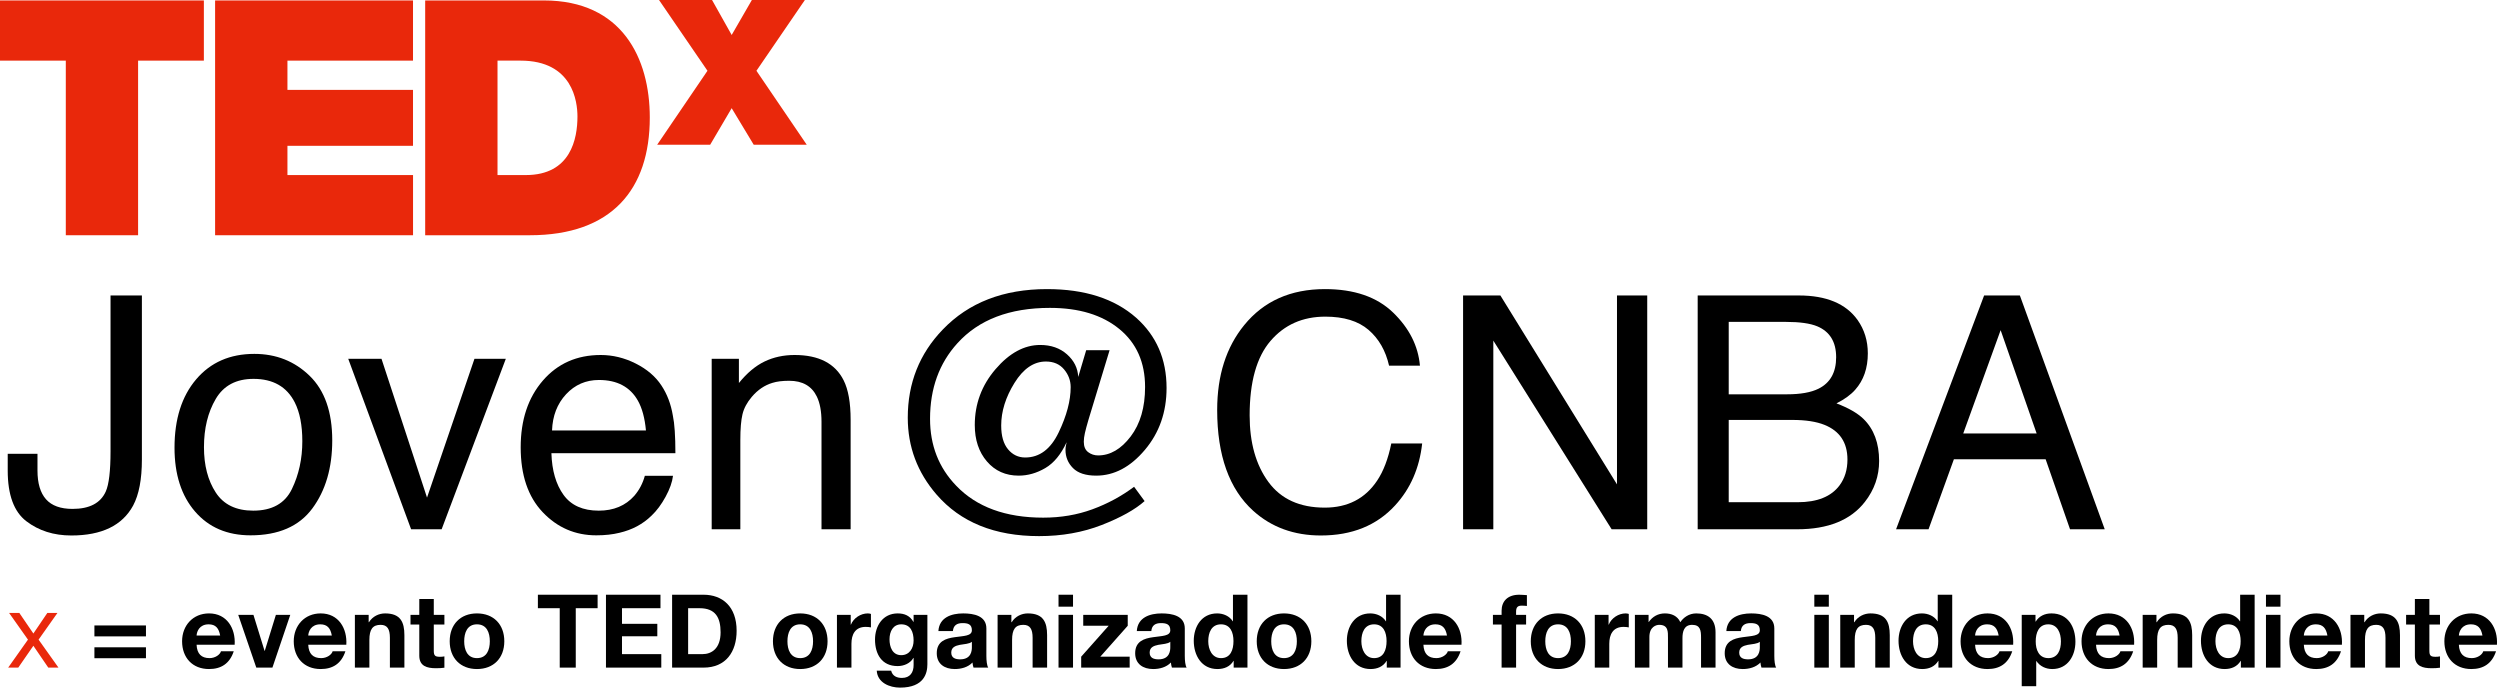
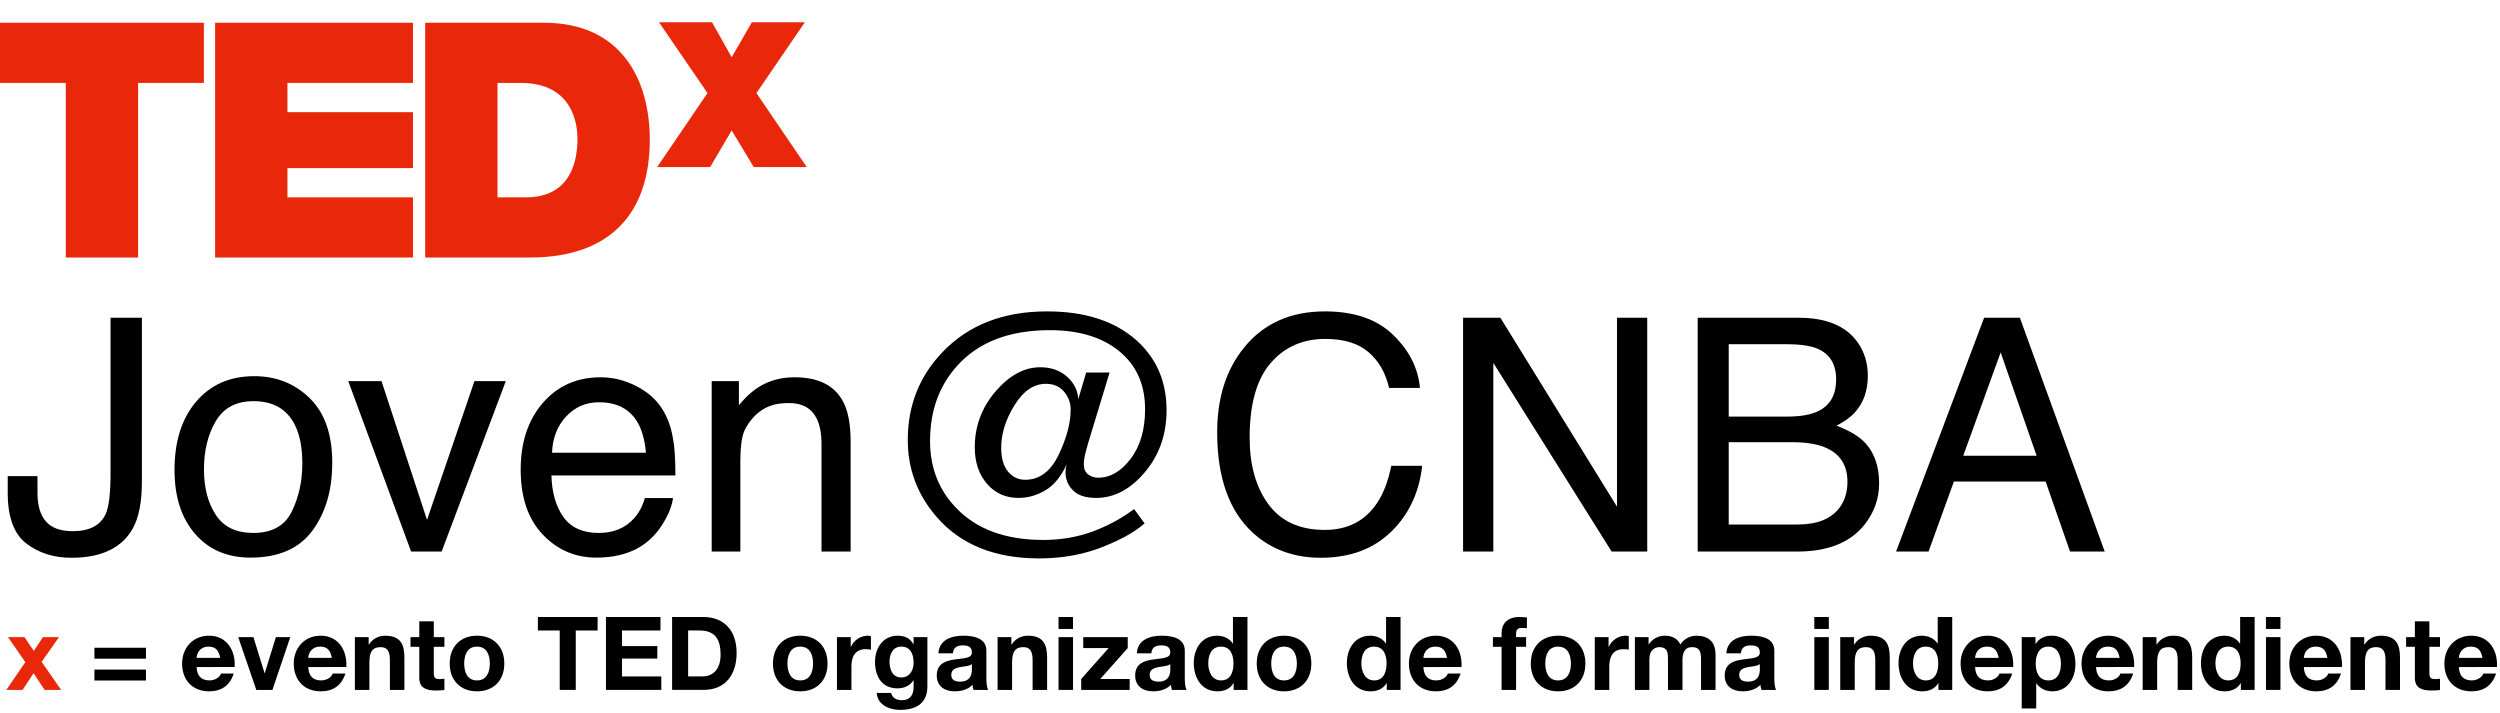
- <svg xmlns="http://www.w3.org/2000/svg" version="1.1" id="Layer_1" x="0px" y="0px" width="1126.708px" height="310.91px" viewBox="0 0 1126.708 310.91" enable-background="new 0 0 1126.708 310.91" xml:space="preserve">
+ <svg xmlns="http://www.w3.org/2000/svg" version="1.1" id="Layer_1" x="0px" y="0px" width="1126.708px" height="320.955px" viewBox="0 -10.045 1126.708 320.955" enable-background="new 0 -10.045 1126.708 320.955" xml:space="preserve">
  <g>
    <g>
      <path fill="#E9280B" d="M29.655,27.324H0V0.203h91.879v27.121H62.236v78.695H29.655V27.324z" />
      <path fill="#E9280B" d="M96.943,0.203h89.192v27.121h-56.59V40.51h56.59v25.203h-56.59V78.9h56.605v27.12H96.943V0.203z" />
      <path fill="#E9280B" d="M191.622,0.203h53.5c35.266,0,47.729,26.084,47.729,52.753c0,32.466-17.191,53.063-54.096,53.063h-47.134    L191.622,0.203L191.622,0.203z M224.222,78.9h12.75c20.309,0,23.278-16.456,23.278-26.396c0-6.656-2.086-25.179-25.652-25.179    h-10.376V78.9L224.222,78.9z" />
    </g>
    <g>
      <g>
        <path fill="#E9280B" d="M339.698,65.243l-9.945-16.492l-9.698,16.492h-23.887l22.677-33.346L297.009,0h23.896l8.849,15.767     L338.855,0h23.888l-21.829,31.896l22.677,33.346L339.698,65.243L339.698,65.243z" />
      </g>
    </g>
  </g>
  <g enable-background="new    ">
-     <path d="M63.947,207.118c0,8.895-1.317,15.806-3.95,20.73c-4.884,8.99-14.172,13.485-27.865,13.485   c-7.899,0-14.65-2.141-20.252-6.42c-5.602-4.279-8.402-11.896-8.402-22.847v-7.531h13.414v7.531c0,5.738,1.281,10.055,3.845,12.947   c2.564,2.895,6.555,4.34,11.97,4.34c7.619,0,12.604-2.605,14.953-7.818c1.437-3.203,2.156-9.254,2.156-18.148v-70.225h14.131   V207.118z" />
-     <path d="M139.551,169.38c6.79,6.594,10.186,16.292,10.186,29.096c0,12.376-2.993,22.601-8.976,30.675   c-5.982,8.074-15.266,12.111-27.849,12.111c-10.495,0-18.828-3.57-25.001-10.714c-6.173-7.143-9.259-16.734-9.259-28.774   c0-12.9,3.253-23.173,9.758-30.817s15.243-11.467,26.212-11.467C124.451,159.489,132.761,162.786,139.551,169.38z M131.535,220.437   c3.145-6.472,4.717-13.673,4.717-21.602c0-7.164-1.135-12.99-3.405-17.48c-3.593-7.069-9.788-10.604-18.583-10.604   c-7.803,0-13.477,3.009-17.022,9.027c-3.546,6.019-5.319,13.278-5.319,21.779c0,8.169,1.773,14.974,5.319,20.419   c3.546,5.444,9.172,8.167,16.881,8.167C122.586,230.144,128.39,226.908,131.535,220.437z" />
+     <path d="M63.947,207.118c0,8.896-1.317,15.806-3.95,20.729c-4.884,8.99-14.172,13.485-27.865,13.485   c-7.899,0-14.65-2.142-20.252-6.42c-5.602-4.279-8.402-11.896-8.402-22.847v-7.531h13.414v7.531c0,5.738,1.281,10.055,3.845,12.947   c2.564,2.895,6.555,4.34,11.97,4.34c7.619,0,12.604-2.605,14.953-7.818c1.437-3.203,2.156-9.254,2.156-18.148v-70.225h14.131   V207.118z" />
+     <path d="M139.551,169.38c6.79,6.595,10.186,16.292,10.186,29.097c0,12.375-2.993,22.601-8.976,30.674   c-5.982,8.074-15.266,12.111-27.849,12.111c-10.495,0-18.828-3.57-25.001-10.714c-6.173-7.143-9.259-16.733-9.259-28.774   c0-12.899,3.253-23.172,9.758-30.816c6.505-7.645,15.243-11.467,26.212-11.467C124.451,159.489,132.761,162.786,139.551,169.38z    M131.535,220.438c3.145-6.473,4.717-13.674,4.717-21.603c0-7.164-1.135-12.99-3.405-17.479   c-3.593-7.069-9.788-10.604-18.583-10.604c-7.803,0-13.477,3.009-17.022,9.026c-3.546,6.02-5.319,13.279-5.319,21.779   c0,8.17,1.773,14.975,5.319,20.42c3.546,5.443,9.172,8.166,16.881,8.166C122.586,230.145,128.39,226.908,131.535,220.438z" />
    <path d="M171.938,161.713l20.515,62.549l21.376-62.549h14.131l-28.921,76.823H185.28l-28.334-76.823H171.938z" />
-     <path d="M286.495,163.828c5.084,2.56,8.957,5.871,11.619,9.936c2.566,3.873,4.277,8.392,5.133,13.557   c0.762,3.539,1.143,9.182,1.143,16.929h-55.879c0.237,7.816,2.064,14.087,5.48,18.811c3.417,4.723,8.707,7.084,15.871,7.084   c6.69,0,12.028-2.233,16.014-6.701c2.23-2.594,3.811-5.596,4.74-9.008h12.697c-0.336,2.822-1.447,5.966-3.336,9.433   c-1.891,3.468-3.996,6.301-6.322,8.5c-3.891,3.826-8.708,6.407-14.451,7.747c-3.085,0.765-6.573,1.147-10.465,1.147   c-9.504,0-17.56-3.479-24.166-10.437s-9.908-16.701-9.908-29.23c0-12.338,3.327-22.355,9.981-30.055   c6.653-7.699,15.35-11.549,26.092-11.549C276.157,159.991,281.408,161.271,286.495,163.828z M291.118,193.991   c-0.521-5.595-1.73-10.065-3.627-13.413c-3.51-6.217-9.366-9.325-17.569-9.325c-5.88,0-10.811,2.141-14.794,6.42   c-3.983,4.28-6.094,9.719-6.331,16.318H291.118z" />
-     <path d="M320.744,161.713h12.266v10.902c3.634-4.494,7.483-7.722,11.549-9.684c4.063-1.96,8.583-2.94,13.557-2.94   c10.903,0,18.267,3.802,22.094,11.405c2.104,4.16,3.156,10.113,3.156,17.86v49.279h-13.127v-48.418   c0-4.687-0.694-8.465-2.08-11.334c-2.296-4.781-6.456-7.173-12.481-7.173c-3.061,0-5.571,0.312-7.531,0.933   c-3.54,1.053-6.647,3.156-9.325,6.312c-2.152,2.535-3.551,5.153-4.196,7.854c-0.646,2.702-0.969,6.563-0.969,11.584v40.241h-12.911   V161.713z" />
-     <path d="M422.1,222.898c-8.656-9.994-12.983-21.542-12.983-34.646c0-15.589,5.26-28.836,15.78-39.739   c11.668-12.146,27.33-18.22,46.984-18.22c17.023,0,30.413,4.305,40.169,12.912c9.133,8.13,13.7,18.675,13.7,31.633   c0,10.903-3.264,20.217-9.791,27.939c-6.527,7.724-13.833,11.585-21.914,11.585c-4.734,0-8.226-1.136-10.473-3.407   c-2.248-2.271-3.371-5.009-3.371-8.214c0-0.525,0.047-1.076,0.144-1.649c0.096-0.574,0.215-1.171,0.358-1.793   c-2.535,5.499-5.738,9.385-9.611,11.656c-3.874,2.271-7.867,3.407-11.979,3.407c-5.882,0-10.652-2.128-14.311-6.385   c-3.658-4.255-5.487-9.73-5.487-16.426c0-9.516,3.12-17.908,9.361-25.178c6.24-7.269,12.947-10.903,20.12-10.903   c4.878,0,8.906,1.411,12.087,4.232c3.18,2.822,4.865,6.217,5.057,10.186l3.587-12.051h10.544l-9.54,31.418   c-0.717,2.439-1.244,4.4-1.578,5.882c-0.335,1.483-0.502,2.798-0.502,3.945c0,2.152,0.657,3.719,1.973,4.698   c1.314,0.981,2.809,1.471,4.483,1.471c5.451,0,10.34-2.845,14.669-8.536c4.327-5.69,6.491-13.126,6.491-22.308   c0-11.094-3.873-19.81-11.62-26.146c-7.747-6.336-18.173-9.504-31.274-9.504c-18.173,0-32.063,5.308-41.676,15.924   c-8.226,9.038-12.338,20.396-12.338,34.072c0,11.956,3.921,21.998,11.764,30.127c9.182,9.612,22.261,14.418,39.237,14.418   c7.938,0,15.325-1.255,22.165-3.766c6.838-2.511,13.102-5.894,18.793-10.15l4.734,6.456c-4.304,3.826-10.736,7.413-19.296,10.76   c-8.561,3.347-17.98,5.021-28.262,5.021C448.305,241.62,432.906,235.38,422.1,222.898z M479.559,166.482   c-1.982-2.367-4.717-3.551-8.204-3.551c-5.444,0-10.162,3.217-14.149,9.648c-3.989,6.432-5.983,12.828-5.983,19.188   c0,4.688,1.027,8.262,3.081,10.724c2.054,2.464,4.634,3.694,7.738,3.694c6.448,0,11.475-3.766,15.081-11.298   c3.607-7.531,5.41-14.334,5.41-20.407C482.532,171.516,481.541,168.85,479.559,166.482z" />
-     <path d="M627.821,140.839c7.279,7.029,11.32,15.017,12.125,23.958H626.03c-1.551-6.79-4.639-12.17-9.264-16.14   c-4.627-3.969-11.119-5.953-19.479-5.953c-10.191,0-18.422,3.649-24.691,10.947c-6.27,7.299-9.403,18.486-9.403,33.562   c0,12.349,2.831,22.363,8.491,30.045s14.104,11.521,25.332,11.521c10.334,0,18.203-4.04,23.605-12.122   c2.865-4.256,5.002-9.851,6.412-16.785h13.916c-1.23,11.095-5.295,20.396-12.195,27.903c-8.273,9.038-19.43,13.558-33.469,13.558   c-12.102,0-22.264-3.708-30.488-11.125c-10.825-9.81-16.237-24.955-16.237-45.437c0-15.551,4.063-28.303,12.194-38.257   c8.791-10.813,20.914-16.222,36.369-16.222C610.311,130.294,620.543,133.81,627.821,140.839z" />
-     <path d="M659.385,133.163H676.2l52.549,85.139v-85.139h13.629v105.373H726.34L673.014,153.5v85.036h-13.629V133.163z" />
-     <path d="M765.116,133.163h45.561c12.418,0,21.25,3.684,26.498,11.047c3.08,4.353,4.621,9.373,4.621,15.063   c0,6.647-1.889,12.099-5.666,16.354c-1.961,2.249-4.783,4.304-8.465,6.169c5.404,2.057,9.443,4.376,12.123,6.958   c4.734,4.591,7.102,10.928,7.102,19.009c0,6.791-2.143,12.937-6.424,18.435c-6.4,8.226-16.576,12.338-30.529,12.338h-44.82V133.163   z M805.342,177.708c6.088,0,10.822-0.836,14.205-2.51c5.316-2.63,7.975-7.364,7.975-14.203c0-6.886-2.828-11.524-8.48-13.916   c-3.189-1.338-7.926-2.008-14.207-2.008h-25.73v32.637H805.342z M810.167,226.342c8.834,0,15.133-2.534,18.898-7.604   c2.365-3.203,3.549-7.076,3.549-11.62c0-7.65-3.451-12.863-10.355-15.638c-3.668-1.481-8.52-2.224-14.555-2.224h-28.6v37.085   H810.167z" />
-     <path d="M894.209,133.163h16.113l38.244,105.373H932.93l-11-31.562h-41.342l-11.428,31.562h-14.633L894.209,133.163z    M917.879,195.354l-16.225-46.554l-16.857,46.554H917.879z" />
+     <path d="M286.495,163.828c5.084,2.561,8.957,5.871,11.619,9.936c2.566,3.873,4.277,8.393,5.133,13.557   c0.762,3.539,1.143,9.183,1.143,16.93h-55.879c0.237,7.816,2.064,14.087,5.48,18.811c3.417,4.724,8.707,7.084,15.871,7.084   c6.69,0,12.028-2.232,16.014-6.701c2.23-2.594,3.811-5.596,4.74-9.008h12.697c-0.336,2.822-1.447,5.967-3.336,9.434   c-1.891,3.468-3.996,6.301-6.322,8.5c-3.891,3.826-8.708,6.406-14.451,7.747c-3.085,0.765-6.573,1.147-10.465,1.147   c-9.504,0-17.56-3.479-24.166-10.438c-6.606-6.958-9.908-16.701-9.908-29.23c0-12.338,3.327-22.354,9.981-30.055   c6.653-7.699,15.35-11.549,26.092-11.549C276.157,159.991,281.408,161.271,286.495,163.828z M291.118,193.991   c-0.521-5.595-1.73-10.065-3.627-13.413c-3.51-6.217-9.366-9.325-17.569-9.325c-5.88,0-10.811,2.142-14.794,6.42   c-3.983,4.28-6.094,9.72-6.331,16.318H291.118z" />
+     <path d="M320.744,161.713h12.266v10.902c3.634-4.494,7.483-7.723,11.549-9.684c4.063-1.961,8.583-2.94,13.558-2.94   c10.902,0,18.267,3.802,22.094,11.405c2.104,4.16,3.156,10.112,3.156,17.859v49.279h-13.127v-48.418   c0-4.688-0.694-8.465-2.08-11.334c-2.296-4.781-6.456-7.174-12.481-7.174c-3.061,0-5.57,0.312-7.53,0.934   c-3.54,1.053-6.647,3.156-9.325,6.312c-2.152,2.535-3.551,5.152-4.196,7.854c-0.646,2.702-0.969,6.562-0.969,11.584v40.241h-12.911   v-76.821H320.744z" />
+     <path d="M422.1,222.898c-8.655-9.994-12.982-21.543-12.982-34.646c0-15.589,5.26-28.836,15.78-39.739   c11.668-12.146,27.329-18.22,46.983-18.22c17.023,0,30.413,4.305,40.169,12.912c9.133,8.13,13.7,18.675,13.7,31.633   c0,10.903-3.264,20.217-9.791,27.939c-6.527,7.724-13.833,11.584-21.914,11.584c-4.734,0-8.226-1.135-10.473-3.406   c-2.248-2.271-3.371-5.01-3.371-8.214c0-0.525,0.047-1.076,0.144-1.649c0.097-0.574,0.215-1.171,0.358-1.793   c-2.535,5.499-5.738,9.385-9.611,11.656c-3.874,2.271-7.867,3.406-11.979,3.406c-5.882,0-10.652-2.127-14.312-6.385   c-3.658-4.254-5.486-9.729-5.486-16.426c0-9.516,3.119-17.908,9.36-25.178c6.24-7.27,12.947-10.903,20.12-10.903   c4.878,0,8.906,1.411,12.087,4.232c3.18,2.821,4.865,6.217,5.058,10.187l3.587-12.052h10.544l-9.54,31.418   c-0.717,2.438-1.244,4.4-1.578,5.882c-0.335,1.483-0.502,2.799-0.502,3.945c0,2.152,0.657,3.719,1.973,4.698   c1.314,0.981,2.81,1.471,4.483,1.471c5.451,0,10.34-2.845,14.669-8.536c4.327-5.689,6.491-13.126,6.491-22.308   c0-11.095-3.873-19.81-11.62-26.146c-7.747-6.336-18.173-9.504-31.274-9.504c-18.173,0-32.062,5.308-41.676,15.924   c-8.226,9.038-12.338,20.396-12.338,34.072c0,11.956,3.921,21.998,11.764,30.127c9.183,9.612,22.261,14.418,39.237,14.418   c7.938,0,15.325-1.255,22.165-3.766c6.838-2.511,13.102-5.894,18.793-10.15l4.733,6.456c-4.304,3.826-10.735,7.413-19.296,10.76   c-8.561,3.348-17.979,5.021-28.262,5.021C448.305,241.62,432.906,235.38,422.1,222.898z M479.559,166.482   c-1.981-2.367-4.717-3.551-8.203-3.551c-5.444,0-10.162,3.217-14.149,9.647c-3.989,6.432-5.983,12.828-5.983,19.188   c0,4.688,1.027,8.262,3.081,10.724c2.055,2.464,4.634,3.694,7.738,3.694c6.448,0,11.475-3.767,15.081-11.299   c3.607-7.531,5.41-14.334,5.41-20.406C482.532,171.516,481.541,168.85,479.559,166.482z" />
+     <path d="M627.821,140.839c7.279,7.029,11.32,15.017,12.125,23.958H626.03c-1.551-6.79-4.639-12.17-9.264-16.14   c-4.627-3.969-11.119-5.953-19.479-5.953c-10.191,0-18.422,3.649-24.691,10.947c-6.27,7.299-9.403,18.486-9.403,33.562   c0,12.35,2.831,22.363,8.491,30.045s14.104,11.521,25.332,11.521c10.334,0,18.203-4.04,23.605-12.122   c2.865-4.257,5.002-9.851,6.412-16.785h13.916c-1.23,11.095-5.295,20.396-12.195,27.903c-8.273,9.037-19.43,13.558-33.469,13.558   c-12.102,0-22.264-3.708-30.488-11.125c-10.826-9.81-16.237-24.955-16.237-45.437c0-15.551,4.062-28.304,12.193-38.257   c8.792-10.813,20.915-16.222,36.37-16.222C610.311,130.294,620.543,133.81,627.821,140.839z" />
+     <path d="M659.385,133.163H676.2l52.549,85.139v-85.139h13.629v105.373H726.34L673.014,153.5v85.036h-13.629V133.163   L659.385,133.163z" />
+     <path d="M765.116,133.163h45.561c12.418,0,21.25,3.684,26.498,11.047c3.08,4.353,4.621,9.373,4.621,15.063   c0,6.646-1.889,12.099-5.666,16.354c-1.961,2.249-4.783,4.305-8.465,6.169c5.404,2.058,9.443,4.376,12.123,6.958   c4.734,4.592,7.102,10.928,7.102,19.01c0,6.791-2.143,12.937-6.424,18.435c-6.4,8.226-16.576,12.338-30.529,12.338h-44.818V133.163   H765.116z M805.342,177.708c6.088,0,10.822-0.836,14.205-2.51c5.316-2.63,7.975-7.364,7.975-14.203   c0-6.886-2.828-11.524-8.48-13.916c-3.189-1.338-7.926-2.008-14.207-2.008h-25.729v32.637H805.342z M810.167,226.342   c8.834,0,15.133-2.533,18.898-7.604c2.365-3.203,3.549-7.076,3.549-11.62c0-7.65-3.451-12.863-10.355-15.638   c-3.668-1.481-8.52-2.225-14.555-2.225h-28.6v37.085L810.167,226.342L810.167,226.342z" />
+     <path d="M894.209,133.163h16.113l38.244,105.373H932.93l-11-31.562h-41.342l-11.428,31.562h-14.633L894.209,133.163z    M917.879,195.354L901.655,148.8l-16.857,46.554H917.879z" />
  </g>
-   <text transform="matrix(1 0 0 1 2.853 300.8818)" fill="#E9280B" font-family="'HelveticaNeueLTStd-Bd'" font-size="46">x</text>
  <g enable-background="new    ">
-     <path d="M65.783,286.805H42.55v-4.923h23.233V286.805z M65.783,296.649H42.55v-4.923h23.233V296.649z" />
-     <path d="M88.597,290.577c0.184,4.14,2.208,6.026,5.843,6.026c2.623,0,4.739-1.61,5.153-3.083h5.75   c-1.84,5.613-5.75,8.006-11.133,8.006c-7.499,0-12.146-5.153-12.146-12.514c0-7.131,4.923-12.56,12.146-12.56   c8.097,0,12.007,6.809,11.547,14.124H88.597z M99.224,286.437c-0.598-3.312-2.024-5.061-5.199-5.061   c-4.14,0-5.336,3.22-5.429,5.061H99.224z" />
-     <path d="M122.775,300.882h-7.269l-8.143-23.785h6.855l5.015,16.24h0.092l5.015-16.24h6.487L122.775,300.882z" />
-     <path d="M138.919,290.577c0.184,4.14,2.208,6.026,5.843,6.026c2.623,0,4.739-1.61,5.153-3.083h5.75   c-1.84,5.613-5.75,8.006-11.133,8.006c-7.499,0-12.146-5.153-12.146-12.514c0-7.131,4.923-12.56,12.146-12.56   c8.097,0,12.007,6.809,11.547,14.124H138.919z M149.547,286.437c-0.598-3.312-2.024-5.061-5.199-5.061   c-4.14,0-5.336,3.22-5.429,5.061H149.547z" />
-     <path d="M159.941,277.097h6.21v3.312h0.138c1.656-2.668,4.508-3.956,7.269-3.956c6.947,0,8.695,3.91,8.695,9.799v14.63h-6.533   v-13.434c0-3.91-1.15-5.843-4.187-5.843c-3.542,0-5.061,1.979-5.061,6.809v12.468h-6.533V277.097z" />
-     <path d="M195.499,277.097h4.785v4.371h-4.785v11.777c0,2.208,0.552,2.76,2.76,2.76c0.69,0,1.334-0.046,2.024-0.184v5.106   c-1.104,0.185-2.53,0.23-3.818,0.23c-4.002,0-7.499-0.921-7.499-5.659v-14.031h-3.957v-4.371h3.957v-7.131h6.533V277.097z" />
-     <path d="M214.957,276.453c7.499,0,12.329,4.969,12.329,12.56c0,7.545-4.831,12.514-12.329,12.514   c-7.453,0-12.284-4.969-12.284-12.514C202.673,281.422,207.504,276.453,214.957,276.453z M214.957,296.604   c4.462,0,5.796-3.818,5.796-7.591c0-3.818-1.334-7.637-5.796-7.637c-4.417,0-5.751,3.818-5.751,7.637   C209.206,292.785,210.541,296.604,214.957,296.604z" />
-     <path d="M252.262,274.106h-9.845v-6.072h26.913v6.072h-9.845v26.775h-7.223V274.106z" />
-     <path d="M273.099,268.034h24.567v6.072h-17.344v7.039h15.918v5.612h-15.918v8.052h17.712v6.072h-24.935V268.034z" />
-     <path d="M302.907,268.034h14.17c8.511,0,14.905,5.337,14.905,16.24c0,9.522-4.876,16.607-14.905,16.607h-14.17V268.034z    M310.129,294.81h6.441c4.186,0,8.188-2.577,8.188-9.846c0-6.625-2.3-10.857-9.478-10.857h-5.152V294.81z" />
-     <path d="M360.637,276.453c7.499,0,12.33,4.969,12.33,12.56c0,7.545-4.831,12.514-12.33,12.514c-7.452,0-12.283-4.969-12.283-12.514   C348.354,281.422,353.185,276.453,360.637,276.453z M360.637,296.604c4.463,0,5.797-3.818,5.797-7.591   c0-3.818-1.334-7.637-5.797-7.637c-4.416,0-5.75,3.818-5.75,7.637C354.887,292.785,356.221,296.604,360.637,296.604z" />
-     <path d="M377.196,277.097h6.211v4.417h0.092c1.196-2.99,4.416-5.061,7.591-5.061c0.46,0,1.012,0.092,1.426,0.229v6.073   c-0.598-0.138-1.563-0.23-2.346-0.23c-4.785,0-6.441,3.451-6.441,7.638v10.719h-6.532V277.097z" />
-     <path d="M417.955,299.363c0,3.911-1.38,10.535-12.329,10.535c-4.692,0-10.167-2.208-10.489-7.637h6.486   c0.599,2.438,2.577,3.267,4.877,3.267c3.635,0,5.291-2.484,5.244-5.889v-3.128h-0.092c-1.426,2.484-4.278,3.68-7.131,3.68   c-7.131,0-10.167-5.429-10.167-11.961c0-6.165,3.543-11.777,10.213-11.777c3.129,0,5.521,1.058,7.085,3.818h0.092v-3.175h6.211   V299.363z M411.744,288.69c0-3.864-1.334-7.314-5.566-7.314c-3.68,0-5.29,3.22-5.29,6.763c0,3.404,1.288,7.131,5.29,7.131   C409.904,295.27,411.744,292.095,411.744,288.69z" />
-     <path d="M422.919,284.412c0.368-6.119,5.843-7.959,11.18-7.959c4.738,0,10.443,1.058,10.443,6.763v12.375   c0,2.163,0.229,4.325,0.828,5.291h-6.625c-0.23-0.736-0.414-1.519-0.46-2.3c-2.07,2.162-5.106,2.944-8.005,2.944   c-4.509,0-8.098-2.255-8.098-7.131c0-5.383,4.049-6.671,8.098-7.224c4.002-0.598,7.729-0.46,7.729-3.128   c0-2.807-1.932-3.221-4.232-3.221c-2.484,0-4.095,1.013-4.324,3.589H422.919z M438.009,289.242   c-1.104,0.967-3.404,1.013-5.429,1.381c-2.024,0.414-3.864,1.104-3.864,3.496c0,2.438,1.887,3.036,4.003,3.036   c5.106,0,5.29-4.048,5.29-5.475V289.242z" />
-     <path d="M449.599,277.097h6.211v3.312h0.138c1.656-2.668,4.509-3.956,7.269-3.956c6.947,0,8.695,3.91,8.695,9.799v14.63h-6.533   v-13.434c0-3.91-1.149-5.843-4.187-5.843c-3.542,0-5.061,1.979-5.061,6.809v12.468h-6.532V277.097z" />
-     <path d="M483.593,273.417h-6.533v-5.383h6.533V273.417z M477.06,277.097h6.533v23.785h-6.533V277.097z" />
-     <path d="M487.272,295.959l12.376-13.939h-11.455v-4.923h20.058v4.923l-12.375,13.939h13.249v4.923h-21.853V295.959z" />
-     <path d="M512.341,284.412c0.368-6.119,5.843-7.959,11.18-7.959c4.738,0,10.443,1.058,10.443,6.763v12.375   c0,2.163,0.229,4.325,0.828,5.291h-6.625c-0.23-0.736-0.414-1.519-0.46-2.3c-2.07,2.162-5.106,2.944-8.005,2.944   c-4.509,0-8.098-2.255-8.098-7.131c0-5.383,4.049-6.671,8.098-7.224c4.002-0.598,7.729-0.46,7.729-3.128   c0-2.807-1.932-3.221-4.232-3.221c-2.484,0-4.095,1.013-4.324,3.589H512.341z M527.431,289.242   c-1.104,0.967-3.404,1.013-5.429,1.381c-2.024,0.414-3.864,1.104-3.864,3.496c0,2.438,1.887,3.036,4.003,3.036   c5.106,0,5.29-4.048,5.29-5.475V289.242z" />
-     <path d="M555.998,297.846h-0.092c-1.519,2.576-4.187,3.681-7.223,3.681c-7.177,0-10.674-6.165-10.674-12.744   c0-6.395,3.543-12.329,10.536-12.329c2.806,0,5.566,1.196,7.038,3.542h0.092v-11.961h6.533v32.848h-6.211V297.846z    M550.293,281.376c-4.278,0-5.751,3.68-5.751,7.591c0,3.727,1.702,7.637,5.751,7.637c4.324,0,5.612-3.772,5.612-7.683   C555.906,285.056,554.526,281.376,550.293,281.376z" />
-     <path d="M578.674,276.453c7.499,0,12.33,4.969,12.33,12.56c0,7.545-4.831,12.514-12.33,12.514c-7.452,0-12.283-4.969-12.283-12.514   C566.391,281.422,571.222,276.453,578.674,276.453z M578.674,296.604c4.463,0,5.797-3.818,5.797-7.591   c0-3.818-1.334-7.637-5.797-7.637c-4.416,0-5.75,3.818-5.75,7.637C572.924,292.785,574.258,296.604,578.674,296.604z" />
-     <path d="M624.997,297.846h-0.092c-1.519,2.576-4.187,3.681-7.223,3.681c-7.177,0-10.673-6.165-10.673-12.744   c0-6.395,3.542-12.329,10.535-12.329c2.806,0,5.566,1.196,7.038,3.542h0.093v-11.961h6.532v32.848h-6.211V297.846z    M619.292,281.376c-4.278,0-5.751,3.68-5.751,7.591c0,3.727,1.702,7.637,5.751,7.637c4.324,0,5.612-3.772,5.612-7.683   C624.905,285.056,623.525,281.376,619.292,281.376z" />
-     <path d="M641.509,290.577c0.184,4.14,2.208,6.026,5.843,6.026c2.622,0,4.738-1.61,5.152-3.083h5.751   c-1.841,5.613-5.751,8.006-11.134,8.006c-7.499,0-12.146-5.153-12.146-12.514c0-7.131,4.923-12.56,12.146-12.56   c8.097,0,12.008,6.809,11.548,14.124H641.509z M652.136,286.437c-0.598-3.312-2.024-5.061-5.198-5.061   c-4.141,0-5.337,3.22-5.429,5.061H652.136z" />
-     <path d="M676.744,281.468h-3.91v-4.371h3.91v-1.84c0-4.187,2.623-7.223,7.959-7.223c1.15,0,2.347,0.138,3.45,0.184v4.877   c-0.781-0.092-1.563-0.138-2.392-0.138c-1.748,0-2.484,0.735-2.484,2.714v1.426h4.509v4.371h-4.509v19.414h-6.533V281.468z" />
-     <path d="M702.183,276.453c7.499,0,12.33,4.969,12.33,12.56c0,7.545-4.831,12.514-12.33,12.514c-7.452,0-12.283-4.969-12.283-12.514   C689.9,281.422,694.731,276.453,702.183,276.453z M702.183,296.604c4.463,0,5.797-3.818,5.797-7.591   c0-3.818-1.334-7.637-5.797-7.637c-4.416,0-5.75,3.818-5.75,7.637C696.433,292.785,697.767,296.604,702.183,296.604z" />
-     <path d="M718.742,277.097h6.211v4.417h0.092c1.196-2.99,4.416-5.061,7.591-5.061c0.46,0,1.012,0.092,1.426,0.229v6.073   c-0.598-0.138-1.563-0.23-2.346-0.23c-4.785,0-6.441,3.451-6.441,7.638v10.719h-6.532V277.097z" />
-     <path d="M736.819,277.097h6.165v3.221h0.092c1.702-2.438,4.187-3.864,7.27-3.864c2.99,0,5.658,1.104,6.946,3.956   c1.38-2.07,3.864-3.956,7.177-3.956c5.061,0,8.695,2.347,8.695,8.511v15.918h-6.533v-13.479c0-3.175-0.275-5.797-4.002-5.797   c-3.681,0-4.371,3.036-4.371,6.026v13.25h-6.532V287.54c0-2.76,0.184-5.935-3.957-5.935c-1.288,0-4.416,0.828-4.416,5.475v13.802   h-6.533V277.097z" />
-     <path d="M778.034,284.412c0.368-6.119,5.843-7.959,11.18-7.959c4.738,0,10.443,1.058,10.443,6.763v12.375   c0,2.163,0.229,4.325,0.828,5.291h-6.625c-0.23-0.736-0.414-1.519-0.46-2.3c-2.07,2.162-5.106,2.944-8.005,2.944   c-4.509,0-8.097-2.255-8.097-7.131c0-5.383,4.048-6.671,8.097-7.224c4.002-0.598,7.729-0.46,7.729-3.128   c0-2.807-1.932-3.221-4.232-3.221c-2.484,0-4.095,1.013-4.324,3.589H778.034z M793.124,289.242   c-1.104,0.967-3.404,1.013-5.429,1.381c-2.024,0.414-3.864,1.104-3.864,3.496c0,2.438,1.887,3.036,4.003,3.036   c5.106,0,5.29-4.048,5.29-5.475V289.242z" />
-     <path d="M824.219,273.417h-6.533v-5.383h6.533V273.417z M817.686,277.097h6.533v23.785h-6.533V277.097z" />
-     <path d="M829.37,277.097h6.211v3.312h0.138c1.656-2.668,4.509-3.956,7.269-3.956c6.947,0,8.695,3.91,8.695,9.799v14.63h-6.533   v-13.434c0-3.91-1.149-5.843-4.187-5.843c-3.542,0-5.061,1.979-5.061,6.809v12.468h-6.532V277.097z" />
-     <path d="M873.623,297.846h-0.092c-1.519,2.576-4.187,3.681-7.223,3.681c-7.177,0-10.674-6.165-10.674-12.744   c0-6.395,3.543-12.329,10.536-12.329c2.806,0,5.566,1.196,7.038,3.542h0.092v-11.961h6.533v32.848h-6.211V297.846z    M867.918,281.376c-4.278,0-5.751,3.68-5.751,7.591c0,3.727,1.702,7.637,5.751,7.637c4.324,0,5.612-3.772,5.612-7.683   C873.531,285.056,872.151,281.376,867.918,281.376z" />
-     <path d="M890.136,290.577c0.184,4.14,2.208,6.026,5.843,6.026c2.622,0,4.738-1.61,5.152-3.083h5.751   c-1.841,5.613-5.751,8.006-11.134,8.006c-7.499,0-12.146-5.153-12.146-12.514c0-7.131,4.923-12.56,12.146-12.56   c8.097,0,12.008,6.809,11.548,14.124H890.136z M900.763,286.437c-0.598-3.312-2.024-5.061-5.198-5.061   c-4.141,0-5.337,3.22-5.429,5.061H900.763z" />
-     <path d="M911.157,277.097h6.211v3.037h0.092c1.564-2.53,4.141-3.681,7.085-3.681c7.452,0,10.811,6.026,10.811,12.789   c0,6.349-3.496,12.284-10.442,12.284c-2.853,0-5.567-1.242-7.131-3.589h-0.093v11.317h-6.532V277.097z M928.823,289.059   c0-3.772-1.519-7.683-5.705-7.683c-4.278,0-5.658,3.818-5.658,7.683s1.472,7.545,5.704,7.545   C927.443,296.604,928.823,292.923,928.823,289.059z" />
-     <path d="M944.645,290.577c0.184,4.14,2.208,6.026,5.843,6.026c2.622,0,4.738-1.61,5.152-3.083h5.751   c-1.841,5.613-5.751,8.006-11.134,8.006c-7.499,0-12.146-5.153-12.146-12.514c0-7.131,4.923-12.56,12.146-12.56   c8.097,0,12.008,6.809,11.547,14.124H944.645z M955.272,286.437c-0.598-3.312-2.024-5.061-5.198-5.061   c-4.141,0-5.337,3.22-5.429,5.061H955.272z" />
-     <path d="M965.666,277.097h6.211v3.312h0.138c1.656-2.668,4.509-3.956,7.269-3.956c6.947,0,8.695,3.91,8.695,9.799v14.63h-6.533   v-13.434c0-3.91-1.149-5.843-4.187-5.843c-3.542,0-5.061,1.979-5.061,6.809v12.468h-6.532V277.097z" />
-     <path d="M1009.918,297.846h-0.092c-1.519,2.576-4.187,3.681-7.223,3.681c-7.177,0-10.673-6.165-10.673-12.744   c0-6.395,3.542-12.329,10.535-12.329c2.806,0,5.566,1.196,7.038,3.542h0.093v-11.961h6.532v32.848h-6.211V297.846z    M1004.214,281.376c-4.278,0-5.751,3.68-5.751,7.591c0,3.727,1.702,7.637,5.751,7.637c4.324,0,5.612-3.772,5.612-7.683   C1009.827,285.056,1008.447,281.376,1004.214,281.376z" />
-     <path d="M1027.765,273.417h-6.533v-5.383h6.533V273.417z M1021.232,277.097h6.533v23.785h-6.533V277.097z" />
-     <path d="M1038.299,290.577c0.184,4.14,2.208,6.026,5.843,6.026c2.622,0,4.738-1.61,5.152-3.083h5.751   c-1.841,5.613-5.751,8.006-11.134,8.006c-7.499,0-12.146-5.153-12.146-12.514c0-7.131,4.923-12.56,12.146-12.56   c8.097,0,12.008,6.809,11.547,14.124H1038.299z M1048.926,286.437c-0.598-3.312-2.024-5.061-5.198-5.061   c-4.141,0-5.337,3.22-5.429,5.061H1048.926z" />
-     <path d="M1059.32,277.097h6.211v3.312h0.138c1.656-2.668,4.509-3.956,7.269-3.956c6.947,0,8.695,3.91,8.695,9.799v14.63h-6.533   v-13.434c0-3.91-1.149-5.843-4.187-5.843c-3.542,0-5.061,1.979-5.061,6.809v12.468h-6.532V277.097z" />
-     <path d="M1094.878,277.097h4.784v4.371h-4.784v11.777c0,2.208,0.552,2.76,2.76,2.76c0.69,0,1.334-0.046,2.024-0.184v5.106   c-1.104,0.185-2.53,0.23-3.818,0.23c-4.003,0-7.499-0.921-7.499-5.659v-14.031h-3.956v-4.371h3.956v-7.131h6.533V277.097z" />
-     <path d="M1108.171,290.577c0.184,4.14,2.208,6.026,5.843,6.026c2.622,0,4.738-1.61,5.152-3.083h5.751   c-1.841,5.613-5.751,8.006-11.134,8.006c-7.499,0-12.146-5.153-12.146-12.514c0-7.131,4.923-12.56,12.146-12.56   c8.097,0,12.008,6.809,11.548,14.124H1108.171z M1118.798,286.437c-0.598-3.312-2.024-5.061-5.198-5.061   c-4.141,0-5.337,3.22-5.429,5.061H1118.798z" />
+     <path fill="#E9280B" d="M11.41,288.368l-7.821-11.271h7.453l4.187,6.211l4.141-6.211h7.223l-7.821,11.134l8.787,12.651h-7.453   l-4.969-7.499l-4.968,7.499H2.853L11.41,288.368z" />
+   </g>
+   <g enable-background="new    ">
+     <path d="M65.783,286.805H42.55v-4.923h23.233V286.805z M65.783,296.648H42.55v-4.922h23.233V296.648z" />
+     <path d="M88.597,290.577c0.184,4.14,2.208,6.026,5.843,6.026c2.623,0,4.739-1.61,5.153-3.084h5.75   c-1.84,5.613-5.75,8.006-11.133,8.006c-7.499,0-12.146-5.152-12.146-12.514c0-7.131,4.923-12.56,12.146-12.56   c8.097,0,12.007,6.809,11.547,14.124L88.597,290.577L88.597,290.577z M99.224,286.438c-0.598-3.312-2.024-5.062-5.199-5.062   c-4.14,0-5.336,3.22-5.429,5.062H99.224z" />
+     <path d="M122.775,300.882h-7.269l-8.143-23.784h6.855l5.015,16.239h0.092l5.015-16.239h6.487L122.775,300.882z" />
+     <path d="M138.919,290.577c0.184,4.14,2.208,6.026,5.843,6.026c2.623,0,4.739-1.61,5.153-3.084h5.75   c-1.84,5.613-5.75,8.006-11.133,8.006c-7.499,0-12.146-5.152-12.146-12.514c0-7.131,4.923-12.56,12.146-12.56   c8.097,0,12.007,6.809,11.547,14.124L138.919,290.577L138.919,290.577z M149.547,286.438c-0.598-3.312-2.024-5.062-5.199-5.062   c-4.14,0-5.336,3.22-5.429,5.062H149.547z" />
+     <path d="M159.941,277.098h6.21v3.312h0.138c1.656-2.668,4.508-3.956,7.269-3.956c6.947,0,8.695,3.91,8.695,9.799v14.63h-6.533   v-13.434c0-3.91-1.15-5.843-4.187-5.843c-3.542,0-5.061,1.979-5.061,6.809v12.468h-6.533v-23.784H159.941z" />
+     <path d="M195.499,277.098h4.785v4.37h-4.785v11.777c0,2.208,0.552,2.76,2.76,2.76c0.69,0,1.334-0.046,2.024-0.185v5.106   c-1.104,0.185-2.53,0.23-3.818,0.23c-4.002,0-7.499-0.921-7.499-5.659v-14.031h-3.957v-4.371h3.957v-7.131h6.533V277.098   L195.499,277.098z" />
+     <path d="M214.957,276.453c7.499,0,12.329,4.969,12.329,12.561c0,7.545-4.831,12.514-12.329,12.514   c-7.453,0-12.284-4.969-12.284-12.514C202.673,281.422,207.504,276.453,214.957,276.453z M214.957,296.604   c4.462,0,5.796-3.817,5.796-7.59c0-3.818-1.334-7.638-5.796-7.638c-4.417,0-5.751,3.817-5.751,7.638   C209.206,292.785,210.541,296.604,214.957,296.604z" />
+     <path d="M252.262,274.105h-9.845v-6.071h26.913v6.071h-9.845v26.775h-7.223V274.105L252.262,274.105z" />
+     <path d="M273.099,268.034h24.567v6.071h-17.344v7.039h15.918v5.612h-15.918v8.052h17.712v6.072h-24.935V268.034z" />
+     <path d="M302.907,268.034h14.17c8.511,0,14.905,5.337,14.905,16.239c0,9.522-4.876,16.607-14.905,16.607h-14.17V268.034z    M310.129,294.811h6.441c4.186,0,8.188-2.578,8.188-9.847c0-6.625-2.3-10.856-9.478-10.856h-5.152L310.129,294.811L310.129,294.811   z" />
+     <path d="M360.637,276.453c7.499,0,12.33,4.969,12.33,12.561c0,7.545-4.831,12.514-12.33,12.514   c-7.452,0-12.283-4.969-12.283-12.514C348.354,281.422,353.185,276.453,360.637,276.453z M360.637,296.604   c4.463,0,5.797-3.817,5.797-7.59c0-3.818-1.334-7.638-5.797-7.638c-4.416,0-5.75,3.817-5.75,7.638   C354.887,292.785,356.221,296.604,360.637,296.604z" />
+     <path d="M377.196,277.098h6.211v4.416h0.092c1.196-2.99,4.416-5.061,7.591-5.061c0.46,0,1.012,0.092,1.426,0.229v6.073   c-0.598-0.138-1.562-0.229-2.346-0.229c-4.785,0-6.441,3.451-6.441,7.638v10.719h-6.531L377.196,277.098L377.196,277.098z" />
+     <path d="M417.955,299.363c0,3.91-1.38,10.535-12.329,10.535c-4.692,0-10.167-2.209-10.489-7.637h6.486   c0.599,2.438,2.577,3.266,4.877,3.266c3.635,0,5.291-2.483,5.244-5.889v-3.127h-0.092c-1.427,2.483-4.278,3.68-7.132,3.68   c-7.131,0-10.167-5.43-10.167-11.961c0-6.166,3.543-11.777,10.214-11.777c3.129,0,5.521,1.059,7.085,3.818h0.092v-3.176h6.211   V299.363L417.955,299.363z M411.744,288.689c0-3.863-1.334-7.313-5.566-7.313c-3.68,0-5.29,3.22-5.29,6.763   c0,3.404,1.288,7.131,5.29,7.131C409.904,295.27,411.744,292.096,411.744,288.689z" />
+     <path d="M422.919,284.412c0.368-6.119,5.843-7.959,11.18-7.959c4.738,0,10.443,1.058,10.443,6.763v12.375   c0,2.163,0.229,4.325,0.828,5.291h-6.625c-0.23-0.735-0.414-1.519-0.46-2.3c-2.07,2.162-5.106,2.943-8.005,2.943   c-4.509,0-8.099-2.254-8.099-7.131c0-5.383,4.05-6.67,8.099-7.224c4.002-0.599,7.729-0.46,7.729-3.128   c0-2.807-1.932-3.221-4.231-3.221c-2.484,0-4.096,1.013-4.324,3.589L422.919,284.412L422.919,284.412z M438.009,289.242   c-1.104,0.967-3.403,1.013-5.429,1.381c-2.024,0.414-3.864,1.104-3.864,3.496c0,2.438,1.887,3.036,4.003,3.036   c5.106,0,5.29-4.048,5.29-5.476V289.242z" />
+     <path d="M449.599,277.098h6.211v3.312h0.139c1.655-2.668,4.509-3.956,7.269-3.956c6.947,0,8.695,3.91,8.695,9.799v14.63h-6.533   v-13.434c0-3.91-1.148-5.843-4.187-5.843c-3.542,0-5.062,1.979-5.062,6.809v12.468h-6.532V277.098z" />
+     <path d="M483.593,273.417h-6.533v-5.383h6.533V273.417z M477.06,277.098h6.533v23.784h-6.533V277.098z" />
+     <path d="M487.272,295.959l12.376-13.939h-11.455v-4.922h20.058v4.922l-12.375,13.939h13.249v4.923h-21.853V295.959L487.272,295.959   z" />
+     <path d="M512.341,284.412c0.368-6.119,5.843-7.959,11.181-7.959c4.737,0,10.442,1.058,10.442,6.763v12.375   c0,2.163,0.229,4.325,0.828,5.291h-6.625c-0.229-0.735-0.414-1.519-0.46-2.3c-2.07,2.162-5.106,2.943-8.005,2.943   c-4.509,0-8.099-2.254-8.099-7.131c0-5.383,4.05-6.67,8.099-7.224c4.002-0.599,7.729-0.46,7.729-3.128   c0-2.807-1.932-3.221-4.231-3.221c-2.484,0-4.096,1.013-4.324,3.589L512.341,284.412L512.341,284.412z M527.431,289.242   c-1.104,0.967-3.403,1.013-5.429,1.381c-2.023,0.414-3.864,1.104-3.864,3.496c0,2.438,1.888,3.036,4.003,3.036   c5.106,0,5.29-4.048,5.29-5.476V289.242L527.431,289.242z" />
+     <path d="M555.998,297.846h-0.092c-1.52,2.576-4.188,3.682-7.224,3.682c-7.177,0-10.674-6.166-10.674-12.744   c0-6.395,3.543-12.329,10.536-12.329c2.806,0,5.566,1.196,7.038,3.542h0.092v-11.961h6.533v32.848h-6.211L555.998,297.846   L555.998,297.846z M550.293,281.376c-4.278,0-5.751,3.681-5.751,7.591c0,3.727,1.702,7.637,5.751,7.637   c4.324,0,5.612-3.771,5.612-7.683C555.906,285.057,554.526,281.376,550.293,281.376z" />
+     <path d="M578.674,276.453c7.498,0,12.33,4.969,12.33,12.561c0,7.545-4.832,12.514-12.33,12.514   c-7.453,0-12.283-4.969-12.283-12.514C566.391,281.422,571.221,276.453,578.674,276.453z M578.674,296.604   c4.463,0,5.797-3.817,5.797-7.59c0-3.818-1.334-7.638-5.797-7.638c-4.416,0-5.75,3.817-5.75,7.638   C572.924,292.785,574.258,296.604,578.674,296.604z" />
+     <path d="M624.997,297.846h-0.092c-1.52,2.576-4.188,3.682-7.223,3.682c-7.178,0-10.674-6.166-10.674-12.744   c0-6.395,3.543-12.329,10.535-12.329c2.807,0,5.566,1.196,7.039,3.542h0.092v-11.961h6.533v32.848h-6.211V297.846L624.997,297.846z    M619.292,281.376c-4.277,0-5.75,3.681-5.75,7.591c0,3.727,1.701,7.637,5.75,7.637c4.324,0,5.613-3.771,5.613-7.683   C624.905,285.057,623.526,281.376,619.292,281.376z" />
+     <path d="M641.508,290.577c0.186,4.14,2.209,6.026,5.844,6.026c2.621,0,4.738-1.61,5.152-3.084h5.75   c-1.84,5.613-5.75,8.006-11.133,8.006c-7.5,0-12.146-5.152-12.146-12.514c0-7.131,4.924-12.56,12.146-12.56   c8.096,0,12.008,6.809,11.547,14.124L641.508,290.577L641.508,290.577z M652.135,286.438c-0.598-3.312-2.023-5.062-5.197-5.062   c-4.141,0-5.338,3.22-5.43,5.062H652.135z" />
+     <path d="M676.745,281.468h-3.91v-4.37h3.91v-1.841c0-4.187,2.623-7.223,7.959-7.223c1.15,0,2.346,0.138,3.449,0.184v4.878   c-0.781-0.093-1.562-0.139-2.393-0.139c-1.748,0-2.482,0.734-2.482,2.714v1.427h4.508v4.37h-4.508v19.414h-6.533V281.468   L676.745,281.468z" />
+     <path d="M702.182,276.453c7.5,0,12.33,4.969,12.33,12.561c0,7.545-4.83,12.514-12.33,12.514c-7.451,0-12.281-4.969-12.281-12.514   C689.901,281.422,694.731,276.453,702.182,276.453z M702.182,296.604c4.465,0,5.799-3.817,5.799-7.59   c0-3.818-1.334-7.638-5.799-7.638c-4.416,0-5.75,3.817-5.75,7.638C696.432,292.785,697.766,296.604,702.182,296.604z" />
+     <path d="M718.743,277.098h6.211v4.416h0.092c1.195-2.99,4.416-5.061,7.59-5.061c0.461,0,1.014,0.092,1.428,0.229v6.073   c-0.6-0.138-1.564-0.229-2.348-0.229c-4.785,0-6.439,3.451-6.439,7.638v10.719h-6.533V277.098L718.743,277.098z" />
+     <path d="M736.819,277.098h6.166v3.221h0.092c1.701-2.438,4.186-3.864,7.27-3.864c2.99,0,5.658,1.104,6.945,3.956   c1.381-2.07,3.865-3.956,7.178-3.956c5.061,0,8.695,2.347,8.695,8.511v15.918h-6.533v-13.479c0-3.176-0.275-5.797-4.002-5.797   c-3.682,0-4.371,3.035-4.371,6.025v13.25h-6.533V287.54c0-2.761,0.186-5.935-3.957-5.935c-1.287,0-4.416,0.828-4.416,5.475v13.802   h-6.531v-23.784H736.819z" />
+     <path d="M778.034,284.412c0.369-6.119,5.844-7.959,11.18-7.959c4.738,0,10.443,1.058,10.443,6.763v12.375   c0,2.163,0.229,4.325,0.828,5.291h-6.625c-0.23-0.735-0.414-1.519-0.459-2.3c-2.07,2.162-5.107,2.943-8.006,2.943   c-4.51,0-8.098-2.254-8.098-7.131c0-5.383,4.049-6.67,8.098-7.224c4.002-0.599,7.729-0.46,7.729-3.128   c0-2.807-1.932-3.221-4.232-3.221c-2.482,0-4.094,1.013-4.322,3.589L778.034,284.412L778.034,284.412z M793.124,289.242   c-1.104,0.967-3.404,1.013-5.428,1.381c-2.025,0.414-3.865,1.104-3.865,3.496c0,2.438,1.887,3.036,4.004,3.036   c5.105,0,5.289-4.048,5.289-5.476V289.242L793.124,289.242z" />
+     <path d="M824.219,273.417h-6.533v-5.383h6.533V273.417z M817.686,277.098h6.533v23.784h-6.533V277.098z" />
+     <path d="M829.37,277.098h6.211v3.312h0.139c1.656-2.668,4.508-3.956,7.27-3.956c6.945,0,8.693,3.91,8.693,9.799v14.63h-6.531   v-13.434c0-3.91-1.15-5.843-4.188-5.843c-3.543,0-5.061,1.979-5.061,6.809v12.468h-6.533V277.098z" />
+     <path d="M873.624,297.846h-0.092c-1.52,2.576-4.188,3.682-7.225,3.682c-7.176,0-10.674-6.166-10.674-12.744   c0-6.395,3.543-12.329,10.537-12.329c2.805,0,5.566,1.196,7.037,3.542h0.092v-11.961h6.533v32.848h-6.211v-3.037H873.624z    M867.918,281.376c-4.279,0-5.752,3.681-5.752,7.591c0,3.727,1.703,7.637,5.752,7.637c4.324,0,5.611-3.771,5.611-7.683   C873.532,285.057,872.151,281.376,867.918,281.376z" />
+     <path d="M890.135,290.577c0.186,4.14,2.209,6.026,5.844,6.026c2.621,0,4.738-1.61,5.152-3.084h5.75   c-1.84,5.613-5.75,8.006-11.133,8.006c-7.5,0-12.146-5.152-12.146-12.514c0-7.131,4.924-12.56,12.146-12.56   c8.096,0,12.008,6.809,11.547,14.124L890.135,290.577L890.135,290.577z M900.762,286.438c-0.598-3.312-2.023-5.062-5.197-5.062   c-4.141,0-5.336,3.22-5.43,5.062H900.762z" />
+     <path d="M911.157,277.098h6.211v3.036h0.092c1.564-2.53,4.141-3.681,7.086-3.681c7.451,0,10.811,6.025,10.811,12.789   c0,6.349-3.496,12.283-10.441,12.283c-2.854,0-5.568-1.241-7.131-3.588h-0.094v11.316h-6.531v-32.156H911.157z M928.823,289.059   c0-3.771-1.52-7.683-5.705-7.683c-4.277,0-5.658,3.817-5.658,7.683s1.473,7.545,5.705,7.545   C927.444,296.604,928.823,292.923,928.823,289.059z" />
+     <path d="M944.645,290.577c0.184,4.14,2.209,6.026,5.844,6.026c2.621,0,4.736-1.61,5.15-3.084h5.752   c-1.842,5.613-5.752,8.006-11.135,8.006c-7.498,0-12.145-5.152-12.145-12.514c0-7.131,4.922-12.56,12.145-12.56   c8.098,0,12.008,6.809,11.547,14.124L944.645,290.577L944.645,290.577z M955.272,286.438c-0.598-3.312-2.023-5.062-5.197-5.062   c-4.143,0-5.338,3.22-5.43,5.062H955.272z" />
+     <path d="M965.667,277.098h6.211v3.312h0.137c1.656-2.668,4.51-3.956,7.27-3.956c6.947,0,8.695,3.91,8.695,9.799v14.63h-6.533   v-13.434c0-3.91-1.148-5.843-4.188-5.843c-3.541,0-5.061,1.979-5.061,6.809v12.468h-6.531V277.098z" />
+     <path d="M1009.918,297.846h-0.092c-1.52,2.576-4.188,3.682-7.223,3.682c-7.178,0-10.674-6.166-10.674-12.744   c0-6.395,3.541-12.329,10.535-12.329c2.807,0,5.566,1.196,7.037,3.542h0.094v-11.961h6.531v32.848h-6.211v-3.037H1009.918z    M1004.213,281.376c-4.277,0-5.75,3.681-5.75,7.591c0,3.727,1.701,7.637,5.75,7.637c4.324,0,5.613-3.771,5.613-7.683   C1009.827,285.057,1008.448,281.376,1004.213,281.376z" />
+     <path d="M1027.764,273.417h-6.531v-5.383h6.531V273.417z M1021.233,277.098h6.531v23.784h-6.531V277.098z" />
+     <path d="M1038.299,290.577c0.184,4.14,2.207,6.026,5.842,6.026c2.623,0,4.738-1.61,5.152-3.084h5.752   c-1.842,5.613-5.752,8.006-11.135,8.006c-7.498,0-12.146-5.152-12.146-12.514c0-7.131,4.924-12.56,12.146-12.56   c8.098,0,12.008,6.809,11.547,14.124L1038.299,290.577L1038.299,290.577z M1048.926,286.438c-0.598-3.312-2.023-5.062-5.197-5.062   c-4.143,0-5.338,3.22-5.43,5.062H1048.926z" />
+     <path d="M1059.321,277.098h6.211v3.312h0.137c1.656-2.668,4.51-3.956,7.27-3.956c6.947,0,8.695,3.91,8.695,9.799v14.63h-6.533   v-13.434c0-3.91-1.148-5.843-4.188-5.843c-3.541,0-5.061,1.979-5.061,6.809v12.468h-6.531V277.098z" />
+     <path d="M1094.877,277.098h4.785v4.37h-4.785v11.777c0,2.208,0.553,2.76,2.76,2.76c0.691,0,1.334-0.046,2.025-0.185v5.106   c-1.104,0.185-2.531,0.23-3.818,0.23c-4.004,0-7.5-0.921-7.5-5.659v-14.031h-3.955v-4.371h3.955v-7.131h6.533V277.098z" />
+     <path d="M1108.17,290.577c0.186,4.14,2.209,6.026,5.844,6.026c2.621,0,4.738-1.61,5.152-3.084h5.75   c-1.84,5.613-5.75,8.006-11.133,8.006c-7.5,0-12.146-5.152-12.146-12.514c0-7.131,4.922-12.56,12.146-12.56   c8.096,0,12.008,6.809,11.547,14.124L1108.17,290.577L1108.17,290.577z M1118.797,286.438c-0.598-3.312-2.023-5.062-5.197-5.062   c-4.141,0-5.338,3.22-5.43,5.062H1118.797z" />
  </g>
</svg>
